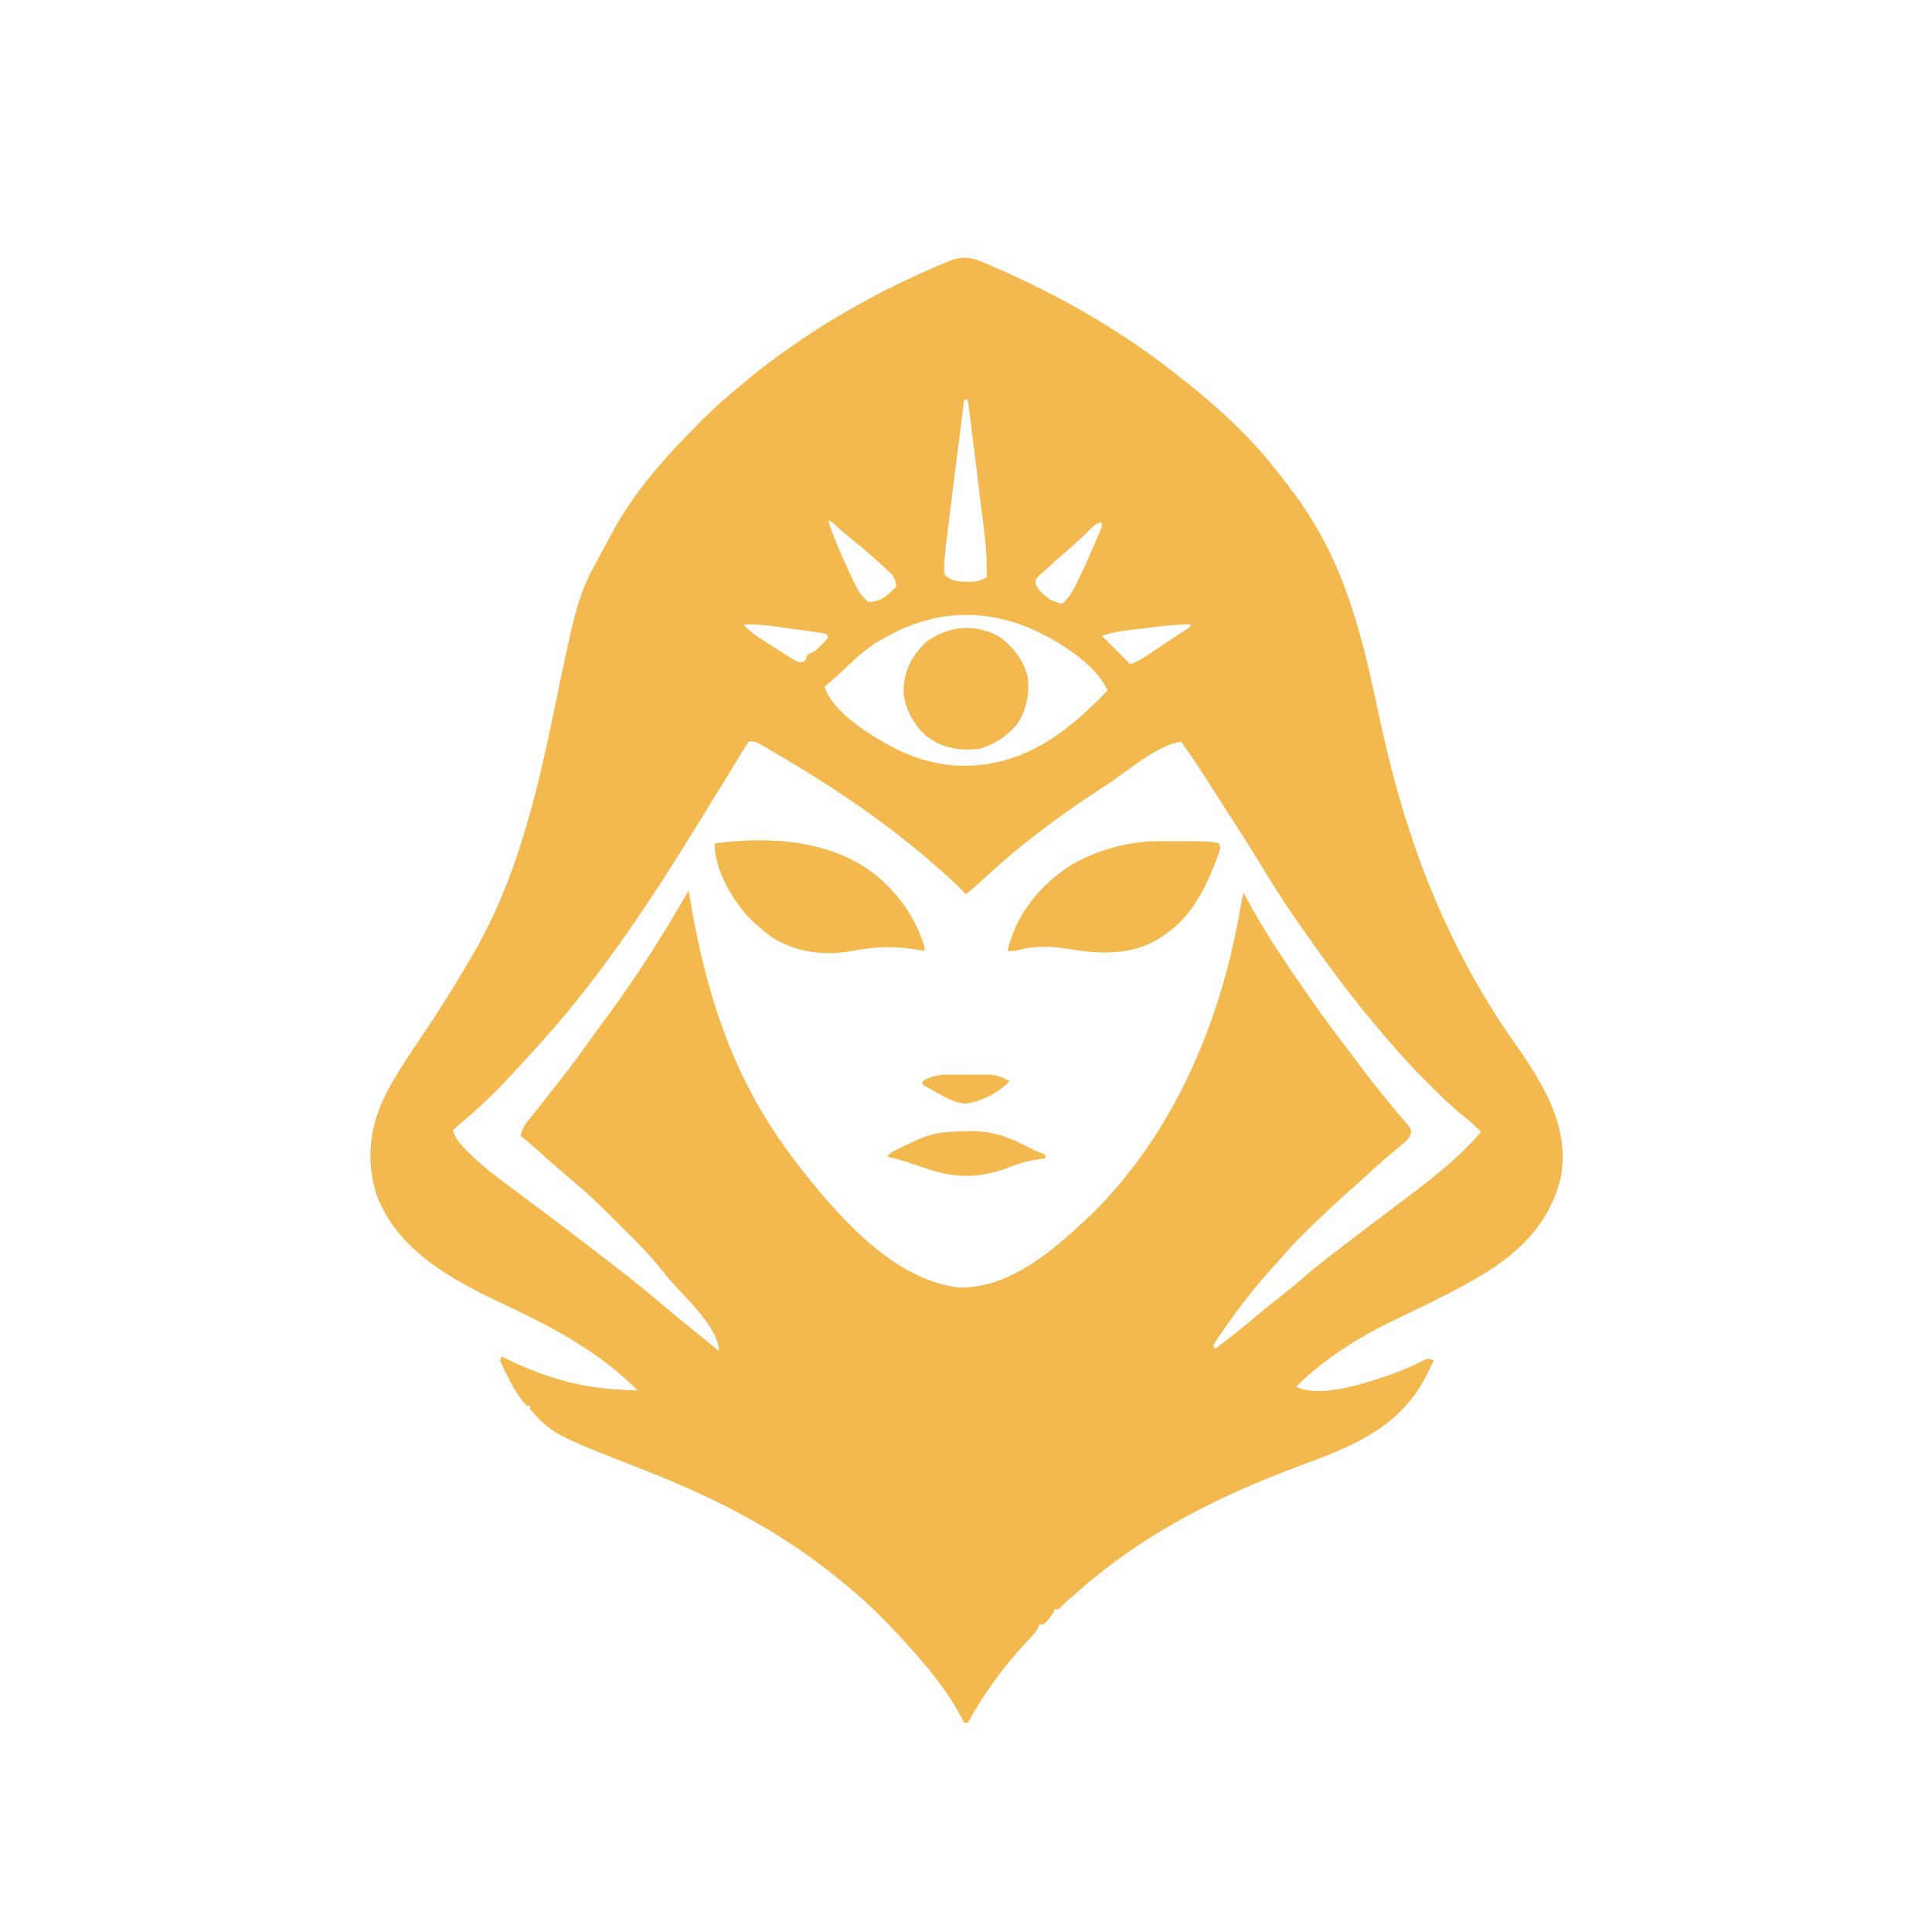
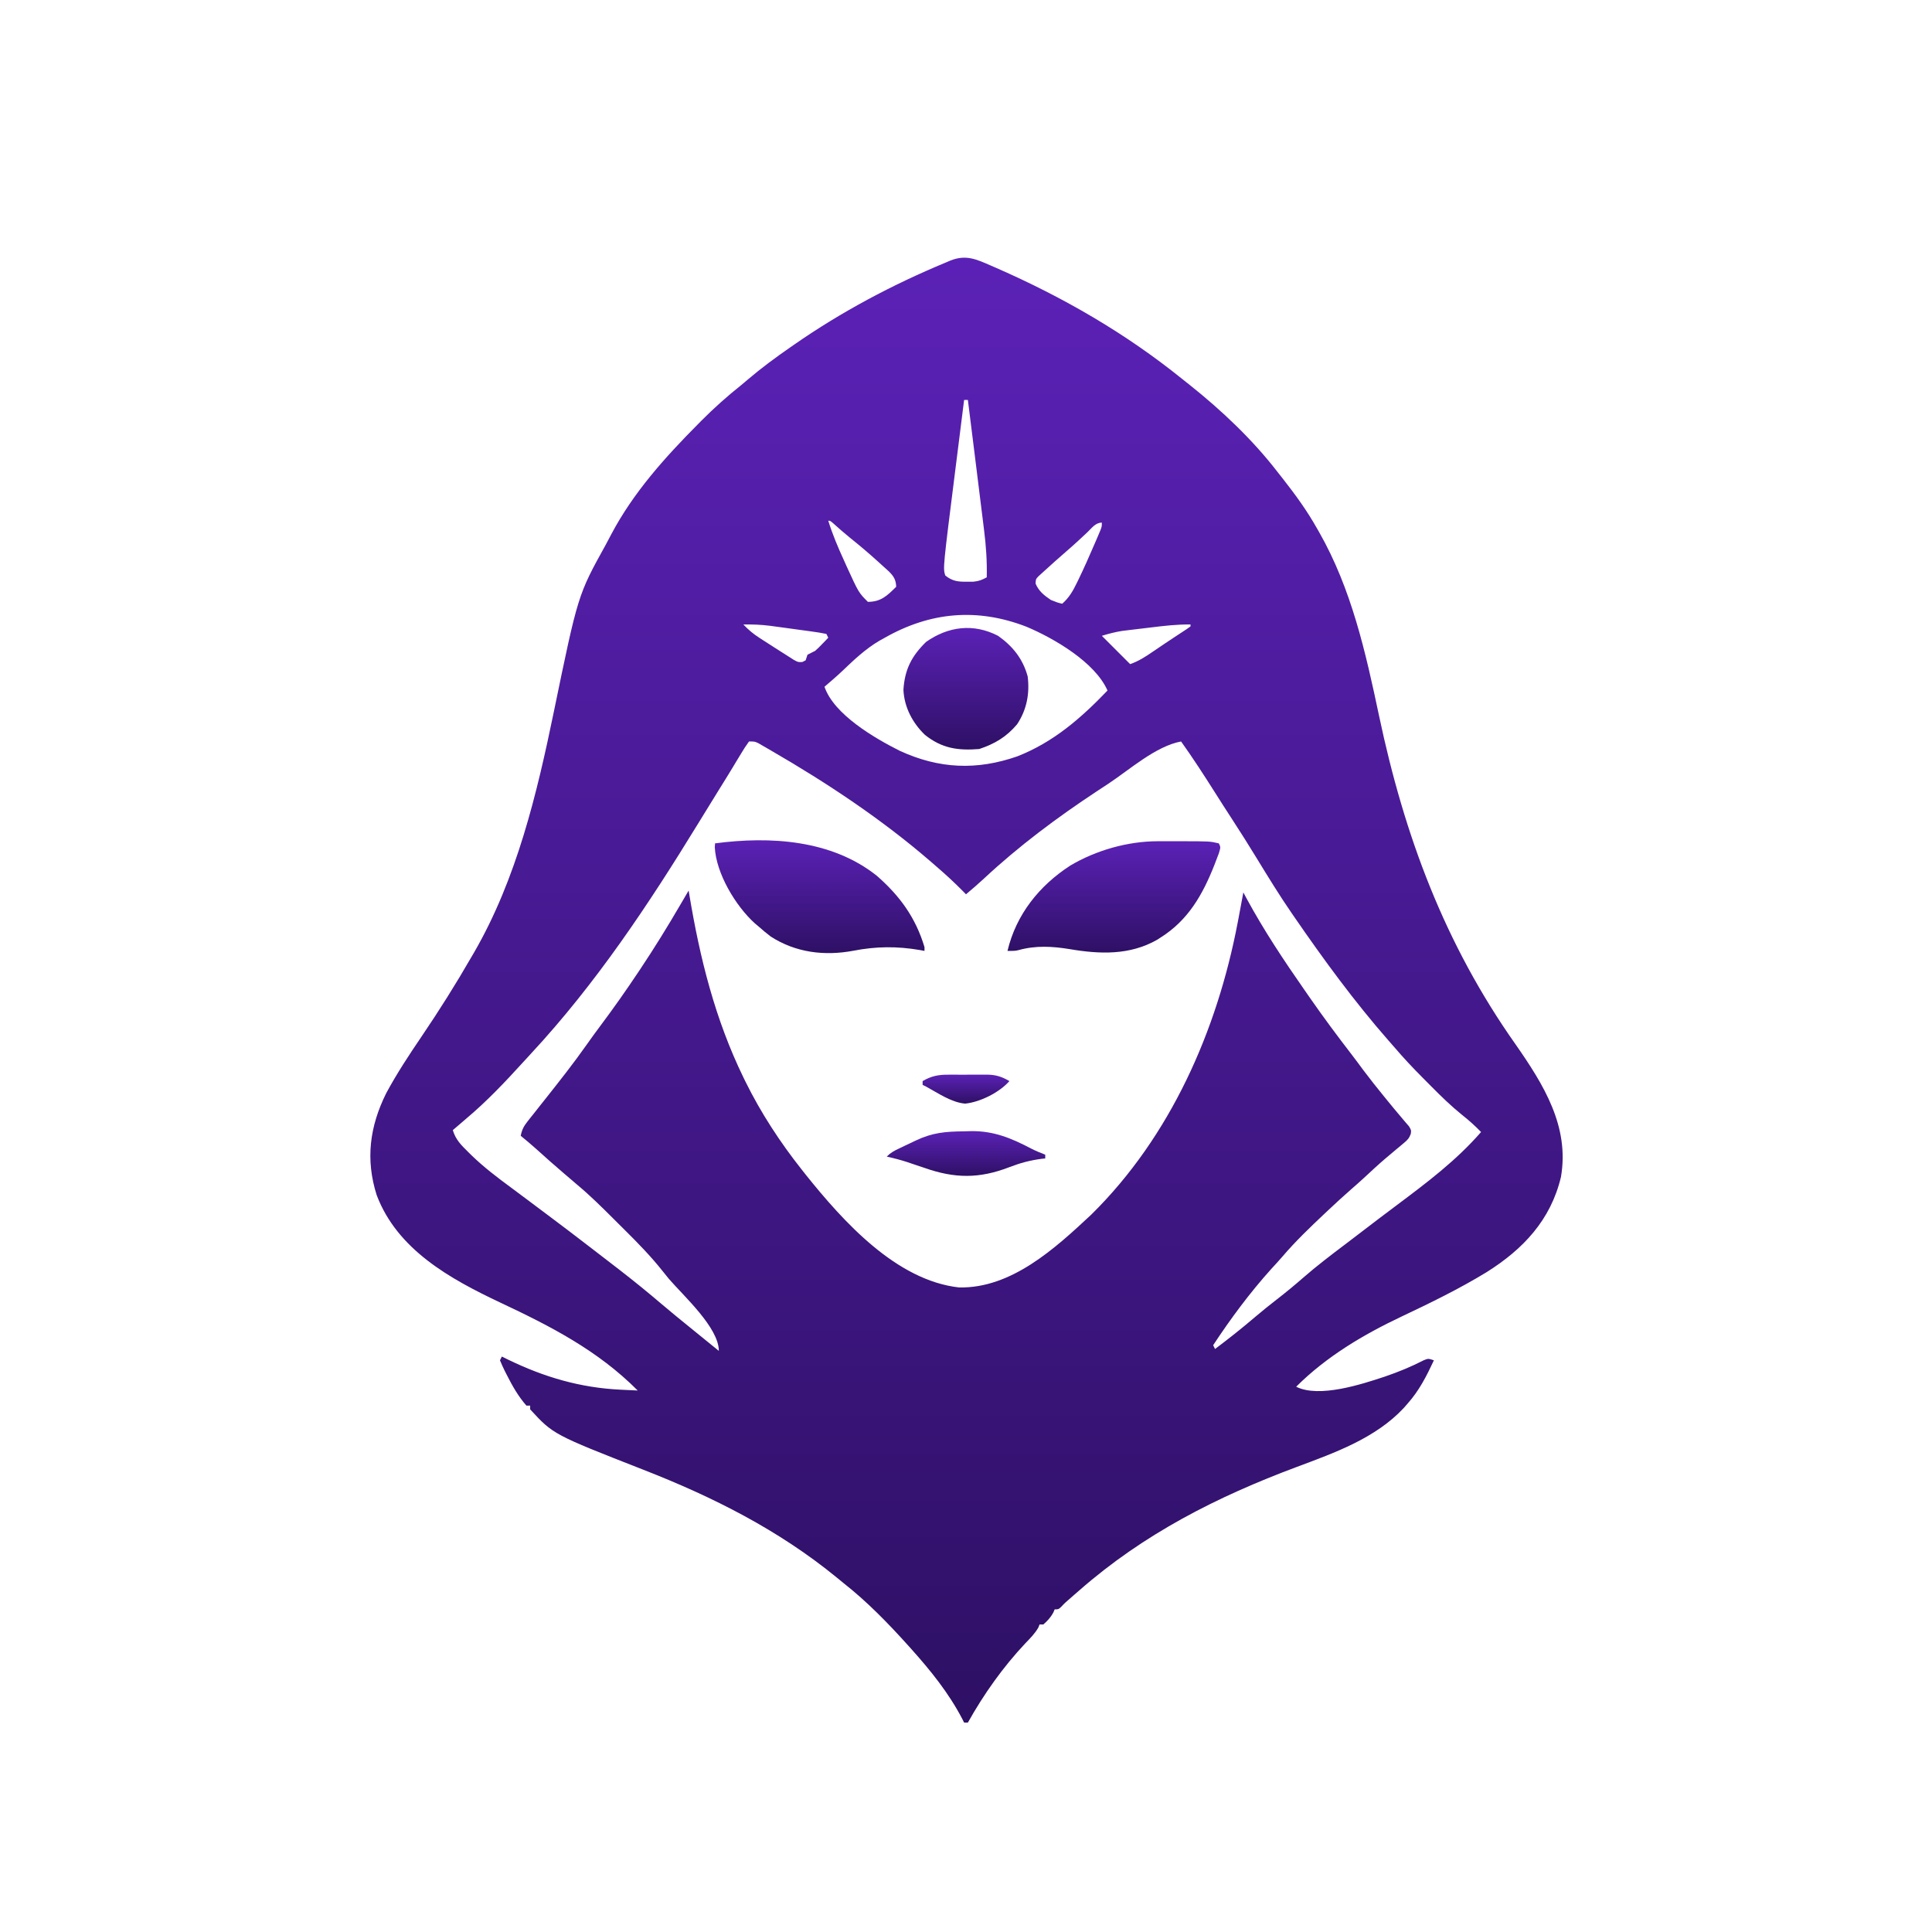
- <svg xmlns="http://www.w3.org/2000/svg" version="1.1" viewBox="0 0 1024 1024" fill-rule="evenodd" aria-hidden="true" fill="#f4b94e">
-   <path d="M0 0 C0.91 0.4 1.83 0.79 2.77 1.2 C38.08 16.7 70.94 35.63 101.01 59.87 C102.45 61.03 103.9 62.18 105.35 63.32 C122.13 76.72 138.43 92.11 151.56 109.12 C152.61 110.46 153.67 111.79 154.72 113.13 C161.27 121.49 167.34 129.86 172.56 139.12 C172.94 139.79 173.33 140.46 173.72 141.14 C190.89 171.29 198.38 204.87 205.49 238.51 C218.92 302.1 240.18 359.29 277.87 412.69 C292.62 433.86 306.54 456.11 301.9 482.94 C296.48 505.81 281.79 521.28 262.48 533.41 C248.05 542.21 232.77 549.67 217.5 556.88 C197.21 566.48 177.55 578.13 161.56 594.12 C173.77 600.23 196.37 592.78 208.38 588.81 C215.56 586.37 222.41 583.57 229.16 580.09 C231.56 579.12 231.56 579.12 234.56 580.12 C230.65 588.48 226.77 596.19 220.56 603.12 C219.92 603.86 219.28 604.6 218.61 605.36 C203.7 621.37 182.06 629.1 162.07 636.56 C119.65 652.39 80.76 672.11 46.56 702.12 C45.75 702.83 44.94 703.53 44.1 704.25 C38.95 708.71 38.95 708.71 36.98 710.81 C35.56 712.12 35.56 712.12 33.56 712.12 C33.44 712.41 33.44 712.41 32.81 713.88 C31.38 716.45 29.78 718.19 27.56 720.12 C26.9 720.12 26.24 720.12 25.56 720.12 C25.35 720.66 25.13 721.2 24.91 721.75 C23.09 724.96 20.6 727.42 18.06 730.06 C6.15 742.73 -3.94 756.96 -12.44 772.12 C-13.1 772.12 -13.76 772.12 -14.44 772.12 C-14.75 771.49 -15.07 770.86 -15.4 770.21 C-22.58 756.45 -32.13 744.64 -42.44 733.12 C-42.93 732.57 -43.42 732.02 -43.93 731.46 C-54.7 719.49 -65.77 708.09 -78.44 698.12 C-79.59 697.18 -80.74 696.24 -81.89 695.29 C-112.75 670.04 -147.48 652.56 -184.44 638.12 C-232.2 619.41 -232.2 619.41 -244.44 606.12 C-244.44 605.47 -244.44 604.8 -244.44 604.12 C-245.1 604.12 -245.76 604.12 -246.44 604.12 C-250.83 599.11 -253.88 593.66 -256.88 587.75 C-257.06 587.39 -257.06 587.39 -257.98 585.59 C-258.87 583.8 -259.66 581.96 -260.44 580.12 C-260.11 579.47 -259.78 578.8 -259.44 578.12 C-258.38 578.64 -257.33 579.16 -256.25 579.7 C-237.05 589.03 -217.82 594.69 -196.44 595.69 C-195.57 595.73 -194.7 595.77 -193.8 595.82 C-191.68 595.92 -189.56 596.02 -187.44 596.12 C-208.63 574.86 -233.43 562.14 -260.44 549.44 C-286.95 536.92 -314.88 521.44 -325.79 492.55 C-331.79 473.66 -329.51 456.2 -320.75 438.56 C-315.16 428.18 -308.69 418.35 -302.07 408.6 C-292.67 394.74 -283.79 380.64 -275.44 366.12 C-275 365.38 -274.57 364.64 -274.12 363.87 C-251.55 324.8 -240.85 279.83 -231.84 236.11 C-219.11 174.44 -219.11 174.44 -204.44 147.95 C-203.41 146.07 -202.42 144.17 -201.43 142.27 C-189.69 120.07 -172.9 101.45 -155.31 83.75 C-154.81 83.24 -154.3 82.73 -153.78 82.2 C-147 75.37 -139.98 69.12 -132.44 63.12 C-131.36 62.23 -130.29 61.32 -129.23 60.41 C-121.93 54.18 -114.33 48.57 -106.44 43.12 C-106.11 42.9 -106.11 42.9 -104.48 41.76 C-79.38 24.31 -52.35 9.96 -24.12 -1.75 C-23.33 -2.09 -22.53 -2.43 -21.7 -2.78 C-13.42 -6.09 -7.82 -3.43 0 0 Z M-14.44 71.12 C-15.45 79.14 -16.46 87.16 -17.46 95.17 C-17.93 98.9 -18.4 102.62 -18.87 106.35 C-25.66 160.17 -25.66 160.17 -24.44 164.12 C-20.69 167.19 -17.62 167.51 -12.88 167.44 C-12.32 167.44 -12.32 167.44 -9.5 167.43 C-6.54 167.13 -5 166.51 -2.44 165.12 C-2.24 156.66 -2.8 148.5 -3.86 140.11 C-3.94 139.5 -3.94 139.5 -4.31 136.43 C-4.78 132.58 -5.27 128.73 -5.75 124.88 C-6.06 122.34 -6.37 119.8 -6.69 117.27 C-7.59 109.88 -8.51 102.5 -9.44 95.12 C-9.74 92.72 -10.04 90.32 -10.34 87.92 C-11.04 82.32 -11.74 76.72 -12.44 71.12 C-13.1 71.12 -13.76 71.12 -14.44 71.12 Z M-86.44 135.12 C-84.18 142.39 -81.3 149.22 -78.12 156.12 C-77.89 156.64 -77.89 156.64 -76.73 159.24 C-70.33 173.23 -70.33 173.23 -65.44 178.12 C-58.53 178.12 -55.2 174.86 -50.44 170.12 C-50.57 166.31 -51.81 164.47 -54.43 161.89 C-55.71 160.71 -57.01 159.54 -58.31 158.38 C-58.99 157.76 -59.67 157.14 -60.37 156.51 C-65.12 152.21 -69.98 148.1 -74.99 144.1 C-78.07 141.61 -81.03 138.99 -83.98 136.34 C-85.44 135.12 -85.44 135.12 -86.44 135.12 Z M50.94 141.19 C49.84 142.21 48.75 143.23 47.66 144.25 C47.39 144.49 47.39 144.49 46.04 145.75 C44.21 147.46 42.33 149.11 40.44 150.75 C35.76 154.81 31.13 158.94 26.56 163.12 C26.27 163.39 26.27 163.39 24.78 164.75 C23.56 166.12 23.56 166.12 23.44 168.44 C25.13 172.47 27.98 174.71 31.56 177.12 C35 178.5 35 178.5 37.56 179.12 C41.15 175.95 43.19 172.44 45.25 168.19 C45.42 167.85 45.42 167.85 46.26 166.12 C49.19 160.07 51.9 153.92 54.56 147.75 C54.96 146.83 55.36 145.91 55.77 144.96 C56.13 144.1 56.5 143.24 56.88 142.35 C57.2 141.58 57.53 140.82 57.86 140.03 C58.56 138.12 58.56 138.12 58.56 136.12 C55.21 136.12 53.26 138.98 50.94 141.19 Z M-56.44 197.12 C-57.42 197.67 -58.41 198.22 -59.43 198.78 C-66.81 203.15 -72.79 208.83 -78.96 214.73 C-82.03 217.63 -85.23 220.38 -88.44 223.12 C-83.4 237.87 -61.87 250.38 -48.44 257.12 C-27.55 266.68 -7.71 267.49 13.81 259.99 C32.99 252.45 47.51 239.75 61.56 225.12 C54.99 210.13 33.15 197.41 18.57 191.29 C-7.5 181.21 -32.37 183.46 -56.44 197.12 Z M-131.44 190.12 C-128.77 192.94 -126.11 195.16 -122.85 197.25 C-121.98 197.81 -121.11 198.37 -120.22 198.95 C-119.32 199.52 -118.43 200.1 -117.5 200.69 C-116.61 201.26 -115.71 201.84 -114.79 202.44 C-112.35 204.01 -109.9 205.58 -107.44 207.12 C-107 207.4 -107 207.4 -104.78 208.82 C-102.44 210.12 -102.44 210.12 -100.19 210 C-99.61 209.71 -99.03 209.42 -98.44 209.12 C-98.27 208.63 -98.27 208.63 -97.44 206.12 C-96.12 205.43 -94.78 204.77 -93.44 204.12 C-91.52 202.4 -91.52 202.4 -89.69 200.5 C-89.38 200.18 -89.38 200.18 -87.83 198.59 C-87.37 198.1 -86.91 197.62 -86.44 197.12 C-86.6 196.79 -86.6 196.79 -87.44 195.12 C-90.02 194.59 -92.52 194.18 -95.13 193.84 C-95.91 193.73 -96.69 193.62 -97.49 193.51 C-99.14 193.28 -100.8 193.06 -102.45 192.84 C-104.97 192.5 -107.48 192.16 -109.99 191.8 C-111.6 191.59 -113.21 191.37 -114.82 191.15 C-115.56 191.05 -116.3 190.94 -117.07 190.84 C-121.9 190.21 -126.57 190.03 -131.44 190.12 Z M84.32 191.72 C82.07 192 79.82 192.26 77.57 192.53 C76.12 192.7 74.67 192.88 73.22 193.05 C71.92 193.21 70.62 193.37 69.28 193.53 C65.55 194.13 62.16 195.01 58.56 196.12 C59.28 196.84 59.99 197.56 60.73 198.29 C65.01 202.57 69.29 206.85 73.56 211.12 C78.04 209.58 81.75 207.16 85.62 204.5 C86.95 203.6 88.28 202.71 89.6 201.81 C90.26 201.36 90.92 200.91 91.6 200.45 C93.46 199.19 95.33 197.95 97.21 196.72 C98.3 196.01 99.38 195.3 100.5 194.56 C101.48 193.92 102.46 193.28 103.46 192.62 C104.16 192.13 104.85 191.63 105.56 191.12 C105.56 190.79 105.56 190.47 105.56 190.12 C98.39 190.01 91.42 190.85 84.32 191.72 Z M-128.44 252.12 C-130.05 254.32 -131.43 256.47 -132.81 258.81 C-133.71 260.3 -134.61 261.78 -135.52 263.27 C-135.99 264.06 -136.47 264.86 -136.96 265.67 C-139.45 269.81 -142.01 273.9 -144.56 278 C-148.14 283.78 -151.71 289.57 -155.26 295.37 C-181.67 338.49 -209.54 380.47 -244.04 417.61 C-245.48 419.17 -246.91 420.74 -248.34 422.3 C-257.86 432.75 -267.59 443.03 -278.44 452.12 C-279.77 453.27 -281.1 454.42 -282.44 455.56 C-283.43 456.41 -284.42 457.25 -285.44 458.12 C-283.95 463.14 -281.01 466.05 -277.38 469.62 C-276.76 470.24 -276.14 470.85 -275.51 471.47 C-268.99 477.78 -261.88 483.19 -254.59 488.55 C-251.76 490.62 -248.96 492.73 -246.16 494.84 C-242.38 497.69 -238.58 500.52 -234.79 503.36 C-227.5 508.8 -220.27 514.31 -213.07 519.86 C-211.46 521.11 -209.84 522.35 -208.22 523.59 C-204.95 526.1 -201.69 528.61 -198.44 531.12 C-197.87 531.56 -197.3 532 -196.71 532.46 C-189.16 538.31 -181.78 544.31 -174.51 550.52 C-169.88 554.46 -165.16 558.29 -160.44 562.12 C-159.02 563.27 -157.61 564.42 -156.2 565.57 C-152.28 568.76 -148.36 571.94 -144.44 575.12 C-144.44 562.84 -163.01 546.11 -170.87 537 C-172.02 535.62 -173.15 534.22 -174.26 532.81 C-180.48 524.95 -187.38 517.91 -194.49 510.86 C-196.51 508.87 -198.51 506.87 -200.51 504.87 C-206.65 498.75 -212.78 492.68 -219.44 487.12 C-220.6 486.13 -221.77 485.13 -222.93 484.13 C-224.06 483.17 -225.18 482.21 -226.31 481.25 C-231.38 476.92 -236.37 472.52 -241.3 468.04 C-243.96 465.66 -246.68 463.38 -249.44 461.12 C-248.83 457.91 -247.8 455.98 -245.77 453.43 C-245.21 452.72 -244.66 452.02 -244.08 451.29 C-243.48 450.53 -242.87 449.78 -242.25 449 C-240.97 447.38 -239.69 445.76 -238.41 444.13 C-237.75 443.3 -237.09 442.47 -236.41 441.62 C-228.83 432.05 -221.27 422.48 -214.25 412.49 C-211.99 409.29 -209.7 406.12 -207.34 402.98 C-200.3 393.59 -193.57 384.02 -187.06 374.25 C-186.69 373.69 -186.32 373.13 -185.93 372.56 C-178.58 361.53 -171.62 350.26 -164.94 338.81 C-164.72 338.44 -164.72 338.44 -163.6 336.53 C-162.55 334.73 -161.49 332.93 -160.44 331.12 C-160.38 331.48 -160.38 331.48 -160.09 333.25 C-154.51 366.93 -146.43 399.31 -131.44 430.12 C-131.09 430.85 -130.73 431.57 -130.37 432.32 C-122.18 448.94 -111.94 464.61 -100.44 479.12 C-99.72 480.03 -99.01 480.94 -98.27 481.87 C-78.52 506.48 -50.45 537.77 -17.12 541.5 C10.66 542.06 33.82 520.78 52.98 502.87 C95 461.49 119.66 405.28 130.56 348.12 C130.73 347.27 130.89 346.41 131.06 345.52 C131.92 341.06 132.75 336.6 133.56 332.12 C133.85 332.66 133.85 332.66 135.29 335.36 C144.49 352.34 155.14 368.33 166.18 384.15 C167.12 385.49 168.06 386.84 168.99 388.19 C176.1 398.42 183.5 408.38 191.11 418.23 C193.13 420.86 195.09 423.52 197.06 426.19 C200.64 430.97 204.35 435.62 208.12 440.25 C208.68 440.93 209.23 441.61 209.81 442.32 C212.24 445.31 214.69 448.29 217.21 451.23 C217.94 452.1 218.68 452.97 219.44 453.88 C220.07 454.61 220.71 455.35 221.37 456.11 C222.56 458.12 222.56 458.12 222.32 460.07 C221.44 462.45 220.55 463.36 218.61 464.97 C217.99 465.49 217.38 466.01 216.75 466.54 C216.09 467.08 215.43 467.63 214.75 468.19 C213.38 469.35 212 470.51 210.63 471.67 C209.95 472.25 209.26 472.83 208.55 473.42 C204.75 476.67 201.11 480.09 197.44 483.49 C195.22 485.52 192.98 487.52 190.7 489.49 C186.64 493.04 182.68 496.68 178.75 500.38 C178.06 501.03 177.37 501.68 176.65 502.35 C168.9 509.66 161.21 517.01 154.29 525.12 C152.35 527.38 150.33 529.56 148.31 531.75 C137.04 544.27 126.81 558.05 117.56 572.12 C117.89 572.79 118.22 573.44 118.56 574.12 C125.75 568.7 132.78 563.16 139.62 557.3 C143.5 553.99 147.47 550.81 151.5 547.69 C156.25 544.01 160.85 540.2 165.38 536.25 C172.46 530.09 179.89 524.42 187.38 518.77 C190.27 516.59 193.13 514.39 196 512.2 C202.24 507.41 208.51 502.65 214.81 497.94 C230.82 485.95 246.38 474.26 259.56 459.12 C256.36 455.83 253.09 452.87 249.48 450.04 C243.72 445.37 238.49 440.33 233.29 435.06 C231.8 433.55 230.31 432.06 228.82 430.56 C223.52 425.25 218.42 419.83 213.56 414.12 C212.53 412.95 211.49 411.77 210.46 410.59 C192.32 389.88 176.17 367.79 160.56 345.12 C160.13 344.49 159.69 343.86 159.24 343.21 C152.64 333.63 146.59 323.73 140.52 313.81 C136.32 306.95 132.05 300.14 127.65 293.4 C124.48 288.55 121.37 283.67 118.27 278.77 C112.56 269.75 106.77 260.82 100.56 252.12 C87.14 254.62 73.22 267.1 62.1 274.45 C60.04 275.81 57.98 277.17 55.91 278.52 C34.89 292.38 14.56 307.55 -3.86 324.73 C-6.98 327.63 -10.18 330.39 -13.44 333.12 C-13.92 332.63 -14.41 332.13 -14.91 331.62 C-19.57 326.89 -24.38 322.44 -29.44 318.12 C-30.37 317.31 -31.31 316.5 -32.27 315.66 C-58.04 293.4 -87.01 274.15 -116.44 257.12 C-116.85 256.89 -116.85 256.89 -118.91 255.68 C-119.71 255.22 -120.51 254.76 -121.33 254.29 C-122.05 253.87 -122.76 253.46 -123.5 253.03 C-125.44 252.12 -125.44 252.12 -128.44 252.12 Z " fill="#f4b94e" transform="translate(525.4375,140.875)" />
-   <path d="M0 0 C7.81 5.53 13.12 12.17 15.69 21.5 C16.82 30.56 15.22 39.16 10.08 46.89 C4.43 53.58 -1.77 57.26 -10 60 C-21.33 60.9 -29.79 59.66 -38.75 52.5 C-45.33 46.22 -49.78 37.75 -50.16 28.57 C-49.48 17.78 -45.78 10.68 -38.19 3.25 C-26.43 -5.05 -12.99 -6.73 0 0 Z " fill="#f4b94e" transform="translate(529,337)" />
-   <path d="M0 0 C12.24 10.7 20.61 22.17 25.32 37.87 C25.32 38.53 25.32 39.19 25.32 39.87 C24.54 39.73 23.77 39.58 22.97 39.43 C10.73 37.33 -0.29 37.44 -12.42 39.79 C-27.63 42.65 -42.97 40.79 -56.16 32.27 C-58.43 30.56 -60.56 28.76 -62.68 26.87 C-63.34 26.31 -64.01 25.75 -64.7 25.17 C-74.82 15.98 -85.12 -1.17 -85.83 -15.09 C-85.78 -15.76 -85.73 -16.44 -85.68 -17.13 C-56.43 -21 -23.97 -19.04 0 0 Z " fill="#f4b94e" transform="translate(464.6797,464.1289)" />
-   <path d="M0 0 C1.24 -0 2.48 -0 3.76 -0 C5.04 -0 6.32 0 7.64 0.01 C8.9 0 10.17 0 11.48 -0 C27.49 0.01 27.49 0.01 32.32 1.13 C33.32 3.13 33.32 3.13 32.36 6.34 C31.86 7.69 31.34 9.04 30.82 10.38 C30.69 10.74 30.69 10.74 29.99 12.55 C23.77 28.32 16.08 41.91 1.32 51.13 C1.04 51.31 1.04 51.31 -0.38 52.23 C-14.88 60.51 -30.78 59.89 -46.59 57.21 C-55.81 55.69 -64.68 55.18 -73.77 57.7 C-75.68 58.13 -75.68 58.13 -79.68 58.13 C-75.11 38.87 -62.88 23.59 -46.49 12.95 C-32.77 4.79 -15.99 0.02 0 0 Z " fill="#f4b94e" transform="translate(613.6758,445.8672)" />
-   <path d="M0 0 C0.73 -0 1.46 -0.01 2.22 -0.01 C3.76 -0.01 5.3 -0.01 6.84 0.01 C9.18 0.02 11.52 0.01 13.87 -0.01 C15.37 -0.01 16.87 -0.01 18.38 0 C19.07 -0.01 19.76 -0.01 20.48 -0.02 C25.09 0.05 28.22 1.07 32.19 3.4 C26.94 9.37 16.82 14.51 8.75 15.34 C1.54 14.75 -5.59 9.8 -11.81 6.4 C-12.47 6.07 -13.13 5.74 -13.81 5.4 C-13.81 4.74 -13.81 4.08 -13.81 3.4 C-9.15 0.66 -5.32 -0.05 0 0 Z " fill="#f4b94e" transform="translate(502.8125,569.6016)" />
-   <path d="M0 0 C1.26 -0.04 2.51 -0.07 3.81 -0.11 C15.93 -0.23 25.26 3.7 35.84 9.26 C38.2 10.45 40.6 11.43 43.06 12.38 C43.06 13.03 43.06 13.7 43.06 14.38 C42.43 14.44 41.79 14.5 41.14 14.57 C35.01 15.37 29.73 16.79 23.98 19.02 C8.14 25.12 -4.87 25.05 -20.94 19.38 C-23.06 18.67 -25.19 17.96 -27.31 17.25 C-28.27 16.92 -29.24 16.6 -30.23 16.26 C-33.76 15.11 -37.31 14.21 -40.94 13.38 C-38.79 11.23 -37.02 10.33 -34.29 9.03 C-33.37 8.59 -32.44 8.15 -31.49 7.69 C-30.53 7.24 -29.56 6.78 -28.56 6.31 C-27.6 5.85 -26.64 5.39 -25.66 4.92 C-16.7 0.67 -9.95 0.11 0 0 Z " fill="#f4b94e" transform="translate(510.9375,599.625)" />
+ <svg xmlns="http://www.w3.org/2000/svg" version="1.1" viewBox="0 0 1024 1024" fill-rule="evenodd" aria-hidden="true" fill="url(#g-oracle)">
+   <defs>
+     <linearGradient id="g-oracle" x1="0" y1="0" x2="0" y2="1">
+       <stop offset="0%" stop-color="#5B21B6" />
+       <stop offset="100%" stop-color="#2E1065" />
+     </linearGradient>
+   </defs>
+   <path d="M0 0 C0.91 0.4 1.83 0.79 2.77 1.2 C38.08 16.7 70.94 35.63 101.01 59.87 C102.45 61.03 103.9 62.18 105.35 63.32 C122.13 76.72 138.43 92.11 151.56 109.12 C152.61 110.46 153.67 111.79 154.72 113.13 C161.27 121.49 167.34 129.86 172.56 139.12 C172.94 139.79 173.33 140.46 173.72 141.14 C190.89 171.29 198.38 204.87 205.49 238.51 C218.92 302.1 240.18 359.29 277.87 412.69 C292.62 433.86 306.54 456.11 301.9 482.94 C296.48 505.81 281.79 521.28 262.48 533.41 C248.05 542.21 232.77 549.67 217.5 556.88 C197.21 566.48 177.55 578.13 161.56 594.12 C173.77 600.23 196.37 592.78 208.38 588.81 C215.56 586.37 222.41 583.57 229.16 580.09 C231.56 579.12 231.56 579.12 234.56 580.12 C230.65 588.48 226.77 596.19 220.56 603.12 C219.92 603.86 219.28 604.6 218.61 605.36 C203.7 621.37 182.06 629.1 162.07 636.56 C119.65 652.39 80.76 672.11 46.56 702.12 C45.75 702.83 44.94 703.53 44.1 704.25 C38.95 708.71 38.95 708.71 36.98 710.81 C35.56 712.12 35.56 712.12 33.56 712.12 C33.44 712.41 33.44 712.41 32.81 713.88 C31.38 716.45 29.78 718.19 27.56 720.12 C26.9 720.12 26.24 720.12 25.56 720.12 C25.35 720.66 25.13 721.2 24.91 721.75 C23.09 724.96 20.6 727.42 18.06 730.06 C6.15 742.73 -3.94 756.96 -12.44 772.12 C-13.1 772.12 -13.76 772.12 -14.44 772.12 C-14.75 771.49 -15.07 770.86 -15.4 770.21 C-22.58 756.45 -32.13 744.64 -42.44 733.12 C-42.93 732.57 -43.42 732.02 -43.93 731.46 C-54.7 719.49 -65.77 708.09 -78.44 698.12 C-79.59 697.18 -80.74 696.24 -81.89 695.29 C-112.75 670.04 -147.48 652.56 -184.44 638.12 C-232.2 619.41 -232.2 619.41 -244.44 606.12 C-244.44 605.47 -244.44 604.8 -244.44 604.12 C-245.1 604.12 -245.76 604.12 -246.44 604.12 C-250.83 599.11 -253.88 593.66 -256.88 587.75 C-257.06 587.39 -257.06 587.39 -257.98 585.59 C-258.87 583.8 -259.66 581.96 -260.44 580.12 C-260.11 579.47 -259.78 578.8 -259.44 578.12 C-258.38 578.64 -257.33 579.16 -256.25 579.7 C-237.05 589.03 -217.82 594.69 -196.44 595.69 C-195.57 595.73 -194.7 595.77 -193.8 595.82 C-191.68 595.92 -189.56 596.02 -187.44 596.12 C-208.63 574.86 -233.43 562.14 -260.44 549.44 C-286.95 536.92 -314.88 521.44 -325.79 492.55 C-331.79 473.66 -329.51 456.2 -320.75 438.56 C-315.16 428.18 -308.69 418.35 -302.07 408.6 C-292.67 394.74 -283.79 380.64 -275.44 366.12 C-275 365.38 -274.57 364.64 -274.12 363.87 C-251.55 324.8 -240.85 279.83 -231.84 236.11 C-219.11 174.44 -219.11 174.44 -204.44 147.95 C-203.41 146.07 -202.42 144.17 -201.43 142.27 C-189.69 120.07 -172.9 101.45 -155.31 83.75 C-154.81 83.24 -154.3 82.73 -153.78 82.2 C-147 75.37 -139.98 69.12 -132.44 63.12 C-131.36 62.23 -130.29 61.32 -129.23 60.41 C-121.93 54.18 -114.33 48.57 -106.44 43.12 C-106.11 42.9 -106.11 42.9 -104.48 41.76 C-79.38 24.31 -52.35 9.96 -24.12 -1.75 C-23.33 -2.09 -22.53 -2.43 -21.7 -2.78 C-13.42 -6.09 -7.82 -3.43 0 0 Z M-14.44 71.12 C-15.45 79.14 -16.46 87.16 -17.46 95.17 C-17.93 98.9 -18.4 102.62 -18.87 106.35 C-25.66 160.17 -25.66 160.17 -24.44 164.12 C-20.69 167.19 -17.62 167.51 -12.88 167.44 C-12.32 167.44 -12.32 167.44 -9.5 167.43 C-6.54 167.13 -5 166.51 -2.44 165.12 C-2.24 156.66 -2.8 148.5 -3.86 140.11 C-3.94 139.5 -3.94 139.5 -4.31 136.43 C-4.78 132.58 -5.27 128.73 -5.75 124.88 C-6.06 122.34 -6.37 119.8 -6.69 117.27 C-7.59 109.88 -8.51 102.5 -9.44 95.12 C-9.74 92.72 -10.04 90.32 -10.34 87.92 C-11.04 82.32 -11.74 76.72 -12.44 71.12 C-13.1 71.12 -13.76 71.12 -14.44 71.12 Z M-86.44 135.12 C-84.18 142.39 -81.3 149.22 -78.12 156.12 C-77.89 156.64 -77.89 156.64 -76.73 159.24 C-70.33 173.23 -70.33 173.23 -65.44 178.12 C-58.53 178.12 -55.2 174.86 -50.44 170.12 C-50.57 166.31 -51.81 164.47 -54.43 161.89 C-55.71 160.71 -57.01 159.54 -58.31 158.38 C-58.99 157.76 -59.67 157.14 -60.37 156.51 C-65.12 152.21 -69.98 148.1 -74.99 144.1 C-78.07 141.61 -81.03 138.99 -83.98 136.34 C-85.44 135.12 -85.44 135.12 -86.44 135.12 Z M50.94 141.19 C49.84 142.21 48.75 143.23 47.66 144.25 C47.39 144.49 47.39 144.49 46.04 145.75 C44.21 147.46 42.33 149.11 40.44 150.75 C35.76 154.81 31.13 158.94 26.56 163.12 C26.27 163.39 26.27 163.39 24.78 164.75 C23.56 166.12 23.56 166.12 23.44 168.44 C25.13 172.47 27.98 174.71 31.56 177.12 C35 178.5 35 178.5 37.56 179.12 C41.15 175.95 43.19 172.44 45.25 168.19 C45.42 167.85 45.42 167.85 46.26 166.12 C49.19 160.07 51.9 153.92 54.56 147.75 C54.96 146.83 55.36 145.91 55.77 144.96 C56.13 144.1 56.5 143.24 56.88 142.35 C57.2 141.58 57.53 140.82 57.86 140.03 C58.56 138.12 58.56 138.12 58.56 136.12 C55.21 136.12 53.26 138.98 50.94 141.19 Z M-56.44 197.12 C-57.42 197.67 -58.41 198.22 -59.43 198.78 C-66.81 203.15 -72.79 208.83 -78.96 214.73 C-82.03 217.63 -85.23 220.38 -88.44 223.12 C-83.4 237.87 -61.87 250.38 -48.44 257.12 C-27.55 266.68 -7.71 267.49 13.81 259.99 C32.99 252.45 47.51 239.75 61.56 225.12 C54.99 210.13 33.15 197.41 18.57 191.29 C-7.5 181.21 -32.37 183.46 -56.44 197.12 Z M-131.44 190.12 C-128.77 192.94 -126.11 195.16 -122.85 197.25 C-121.98 197.81 -121.11 198.37 -120.22 198.95 C-119.32 199.52 -118.43 200.1 -117.5 200.69 C-116.61 201.26 -115.71 201.84 -114.79 202.44 C-112.35 204.01 -109.9 205.58 -107.44 207.12 C-107 207.4 -107 207.4 -104.78 208.82 C-102.44 210.12 -102.44 210.12 -100.19 210 C-99.61 209.71 -99.03 209.42 -98.44 209.12 C-98.27 208.63 -98.27 208.63 -97.44 206.12 C-96.12 205.43 -94.78 204.77 -93.44 204.12 C-91.52 202.4 -91.52 202.4 -89.69 200.5 C-89.38 200.18 -89.38 200.18 -87.83 198.59 C-87.37 198.1 -86.91 197.62 -86.44 197.12 C-86.6 196.79 -86.6 196.79 -87.44 195.12 C-90.02 194.59 -92.52 194.18 -95.13 193.84 C-95.91 193.73 -96.69 193.62 -97.49 193.51 C-99.14 193.28 -100.8 193.06 -102.45 192.84 C-104.97 192.5 -107.48 192.16 -109.99 191.8 C-111.6 191.59 -113.21 191.37 -114.82 191.15 C-115.56 191.05 -116.3 190.94 -117.07 190.84 C-121.9 190.21 -126.57 190.03 -131.44 190.12 Z M84.32 191.72 C82.07 192 79.82 192.26 77.57 192.53 C76.12 192.7 74.67 192.88 73.22 193.05 C71.92 193.21 70.62 193.37 69.28 193.53 C65.55 194.13 62.16 195.01 58.56 196.12 C59.28 196.84 59.99 197.56 60.73 198.29 C65.01 202.57 69.29 206.85 73.56 211.12 C78.04 209.58 81.75 207.16 85.62 204.5 C86.95 203.6 88.28 202.71 89.6 201.81 C90.26 201.36 90.92 200.91 91.6 200.45 C93.46 199.19 95.33 197.95 97.21 196.72 C98.3 196.01 99.38 195.3 100.5 194.56 C101.48 193.92 102.46 193.28 103.46 192.62 C104.16 192.13 104.85 191.63 105.56 191.12 C105.56 190.79 105.56 190.47 105.56 190.12 C98.39 190.01 91.42 190.85 84.32 191.72 Z M-128.44 252.12 C-130.05 254.32 -131.43 256.47 -132.81 258.81 C-133.71 260.3 -134.61 261.78 -135.52 263.27 C-135.99 264.06 -136.47 264.86 -136.96 265.67 C-139.45 269.81 -142.01 273.9 -144.56 278 C-148.14 283.78 -151.71 289.57 -155.26 295.37 C-181.67 338.49 -209.54 380.47 -244.04 417.61 C-245.48 419.17 -246.91 420.74 -248.34 422.3 C-257.86 432.75 -267.59 443.03 -278.44 452.12 C-279.77 453.27 -281.1 454.42 -282.44 455.56 C-283.43 456.41 -284.42 457.25 -285.44 458.12 C-283.95 463.14 -281.01 466.05 -277.38 469.62 C-276.76 470.24 -276.14 470.85 -275.51 471.47 C-268.99 477.78 -261.88 483.19 -254.59 488.55 C-251.76 490.62 -248.96 492.73 -246.16 494.84 C-242.38 497.69 -238.58 500.52 -234.79 503.36 C-227.5 508.8 -220.27 514.31 -213.07 519.86 C-211.46 521.11 -209.84 522.35 -208.22 523.59 C-204.95 526.1 -201.69 528.61 -198.44 531.12 C-197.87 531.56 -197.3 532 -196.71 532.46 C-189.16 538.31 -181.78 544.31 -174.51 550.52 C-169.88 554.46 -165.16 558.29 -160.44 562.12 C-159.02 563.27 -157.61 564.42 -156.2 565.57 C-152.28 568.76 -148.36 571.94 -144.44 575.12 C-144.44 562.84 -163.01 546.11 -170.87 537 C-172.02 535.62 -173.15 534.22 -174.26 532.81 C-180.48 524.95 -187.38 517.91 -194.49 510.86 C-196.51 508.87 -198.51 506.87 -200.51 504.87 C-206.65 498.75 -212.78 492.68 -219.44 487.12 C-220.6 486.13 -221.77 485.13 -222.93 484.13 C-224.06 483.17 -225.18 482.21 -226.31 481.25 C-231.38 476.92 -236.37 472.52 -241.3 468.04 C-243.96 465.66 -246.68 463.38 -249.44 461.12 C-248.83 457.91 -247.8 455.98 -245.77 453.43 C-245.21 452.72 -244.66 452.02 -244.08 451.29 C-243.48 450.53 -242.87 449.78 -242.25 449 C-240.97 447.38 -239.69 445.76 -238.41 444.13 C-237.75 443.3 -237.09 442.47 -236.41 441.62 C-228.83 432.05 -221.27 422.48 -214.25 412.49 C-211.99 409.29 -209.7 406.12 -207.34 402.98 C-200.3 393.59 -193.57 384.02 -187.06 374.25 C-186.69 373.69 -186.32 373.13 -185.93 372.56 C-178.58 361.53 -171.62 350.26 -164.94 338.81 C-164.72 338.44 -164.72 338.44 -163.6 336.53 C-162.55 334.73 -161.49 332.93 -160.44 331.12 C-160.38 331.48 -160.38 331.48 -160.09 333.25 C-154.51 366.93 -146.43 399.31 -131.44 430.12 C-131.09 430.85 -130.73 431.57 -130.37 432.32 C-122.18 448.94 -111.94 464.61 -100.44 479.12 C-99.72 480.03 -99.01 480.94 -98.27 481.87 C-78.52 506.48 -50.45 537.77 -17.12 541.5 C10.66 542.06 33.82 520.78 52.98 502.87 C95 461.49 119.66 405.28 130.56 348.12 C130.73 347.27 130.89 346.41 131.06 345.52 C131.92 341.06 132.75 336.6 133.56 332.12 C133.85 332.66 133.85 332.66 135.29 335.36 C144.49 352.34 155.14 368.33 166.18 384.15 C167.12 385.49 168.06 386.84 168.99 388.19 C176.1 398.42 183.5 408.38 191.11 418.23 C193.13 420.86 195.09 423.52 197.06 426.19 C200.64 430.97 204.35 435.62 208.12 440.25 C208.68 440.93 209.23 441.61 209.81 442.32 C212.24 445.31 214.69 448.29 217.21 451.23 C217.94 452.1 218.68 452.97 219.44 453.88 C220.07 454.61 220.71 455.35 221.37 456.11 C222.56 458.12 222.56 458.12 222.32 460.07 C221.44 462.45 220.55 463.36 218.61 464.97 C217.99 465.49 217.38 466.01 216.75 466.54 C216.09 467.08 215.43 467.63 214.75 468.19 C213.38 469.35 212 470.51 210.63 471.67 C209.95 472.25 209.26 472.83 208.55 473.42 C204.75 476.67 201.11 480.09 197.44 483.49 C195.22 485.52 192.98 487.52 190.7 489.49 C186.64 493.04 182.68 496.68 178.75 500.38 C178.06 501.03 177.37 501.68 176.65 502.35 C168.9 509.66 161.21 517.01 154.29 525.12 C152.35 527.38 150.33 529.56 148.31 531.75 C137.04 544.27 126.81 558.05 117.56 572.12 C117.89 572.79 118.22 573.44 118.56 574.12 C125.75 568.7 132.78 563.16 139.62 557.3 C143.5 553.99 147.47 550.81 151.5 547.69 C156.25 544.01 160.85 540.2 165.38 536.25 C172.46 530.09 179.89 524.42 187.38 518.77 C190.27 516.59 193.13 514.39 196 512.2 C202.24 507.41 208.51 502.65 214.81 497.94 C230.82 485.95 246.38 474.26 259.56 459.12 C256.36 455.83 253.09 452.87 249.48 450.04 C243.72 445.37 238.49 440.33 233.29 435.06 C231.8 433.55 230.31 432.06 228.82 430.56 C223.52 425.25 218.42 419.83 213.56 414.12 C212.53 412.95 211.49 411.77 210.46 410.59 C192.32 389.88 176.17 367.79 160.56 345.12 C160.13 344.49 159.69 343.86 159.24 343.21 C152.64 333.63 146.59 323.73 140.52 313.81 C136.32 306.95 132.05 300.14 127.65 293.4 C124.48 288.55 121.37 283.67 118.27 278.77 C112.56 269.75 106.77 260.82 100.56 252.12 C87.14 254.62 73.22 267.1 62.1 274.45 C60.04 275.81 57.98 277.17 55.91 278.52 C34.89 292.38 14.56 307.55 -3.86 324.73 C-6.98 327.63 -10.18 330.39 -13.44 333.12 C-13.92 332.63 -14.41 332.13 -14.91 331.62 C-19.57 326.89 -24.38 322.44 -29.44 318.12 C-30.37 317.31 -31.31 316.5 -32.27 315.66 C-58.04 293.4 -87.01 274.15 -116.44 257.12 C-116.85 256.89 -116.85 256.89 -118.91 255.68 C-119.71 255.22 -120.51 254.76 -121.33 254.29 C-122.05 253.87 -122.76 253.46 -123.5 253.03 C-125.44 252.12 -125.44 252.12 -128.44 252.12 Z " fill="url(#g-oracle)" transform="translate(525.4375,140.875)" />
+   <path d="M0 0 C7.81 5.53 13.12 12.17 15.69 21.5 C16.82 30.56 15.22 39.16 10.08 46.89 C4.43 53.58 -1.77 57.26 -10 60 C-21.33 60.9 -29.79 59.66 -38.75 52.5 C-45.33 46.22 -49.78 37.75 -50.16 28.57 C-49.48 17.78 -45.78 10.68 -38.19 3.25 C-26.43 -5.05 -12.99 -6.73 0 0 Z " fill="url(#g-oracle)" transform="translate(529,337)" />
+   <path d="M0 0 C12.24 10.7 20.61 22.17 25.32 37.87 C25.32 38.53 25.32 39.19 25.32 39.87 C24.54 39.73 23.77 39.58 22.97 39.43 C10.73 37.33 -0.29 37.44 -12.42 39.79 C-27.63 42.65 -42.97 40.79 -56.16 32.27 C-58.43 30.56 -60.56 28.76 -62.68 26.87 C-63.34 26.31 -64.01 25.75 -64.7 25.17 C-74.82 15.98 -85.12 -1.17 -85.83 -15.09 C-85.78 -15.76 -85.73 -16.44 -85.68 -17.13 C-56.43 -21 -23.97 -19.04 0 0 Z " fill="url(#g-oracle)" transform="translate(464.6797,464.1289)" />
+   <path d="M0 0 C1.24 -0 2.48 -0 3.76 -0 C5.04 -0 6.32 0 7.64 0.01 C8.9 0 10.17 0 11.48 -0 C27.49 0.01 27.49 0.01 32.32 1.13 C33.32 3.13 33.32 3.13 32.36 6.34 C31.86 7.69 31.34 9.04 30.82 10.38 C30.69 10.74 30.69 10.74 29.99 12.55 C23.77 28.32 16.08 41.91 1.32 51.13 C1.04 51.31 1.04 51.31 -0.38 52.23 C-14.88 60.51 -30.78 59.89 -46.59 57.21 C-55.81 55.69 -64.68 55.18 -73.77 57.7 C-75.68 58.13 -75.68 58.13 -79.68 58.13 C-75.11 38.87 -62.88 23.59 -46.49 12.95 C-32.77 4.79 -15.99 0.02 0 0 Z " fill="url(#g-oracle)" transform="translate(613.6758,445.8672)" />
+   <path d="M0 0 C0.73 -0 1.46 -0.01 2.22 -0.01 C3.76 -0.01 5.3 -0.01 6.84 0.01 C9.18 0.02 11.52 0.01 13.87 -0.01 C15.37 -0.01 16.87 -0.01 18.38 0 C19.07 -0.01 19.76 -0.01 20.48 -0.02 C25.09 0.05 28.22 1.07 32.19 3.4 C26.94 9.37 16.82 14.51 8.75 15.34 C1.54 14.75 -5.59 9.8 -11.81 6.4 C-12.47 6.07 -13.13 5.74 -13.81 5.4 C-13.81 4.74 -13.81 4.08 -13.81 3.4 C-9.15 0.66 -5.32 -0.05 0 0 Z " fill="url(#g-oracle)" transform="translate(502.8125,569.6016)" />
+   <path d="M0 0 C1.26 -0.04 2.51 -0.07 3.81 -0.11 C15.93 -0.23 25.26 3.7 35.84 9.26 C38.2 10.45 40.6 11.43 43.06 12.38 C43.06 13.03 43.06 13.7 43.06 14.38 C42.43 14.44 41.79 14.5 41.14 14.57 C35.01 15.37 29.73 16.79 23.98 19.02 C8.14 25.12 -4.87 25.05 -20.94 19.38 C-23.06 18.67 -25.19 17.96 -27.31 17.25 C-28.27 16.92 -29.24 16.6 -30.23 16.26 C-33.76 15.11 -37.31 14.21 -40.94 13.38 C-38.79 11.23 -37.02 10.33 -34.29 9.03 C-33.37 8.59 -32.44 8.15 -31.49 7.69 C-30.53 7.24 -29.56 6.78 -28.56 6.31 C-27.6 5.85 -26.64 5.39 -25.66 4.92 C-16.7 0.67 -9.95 0.11 0 0 Z " fill="url(#g-oracle)" transform="translate(510.9375,599.625)" />
</svg>
